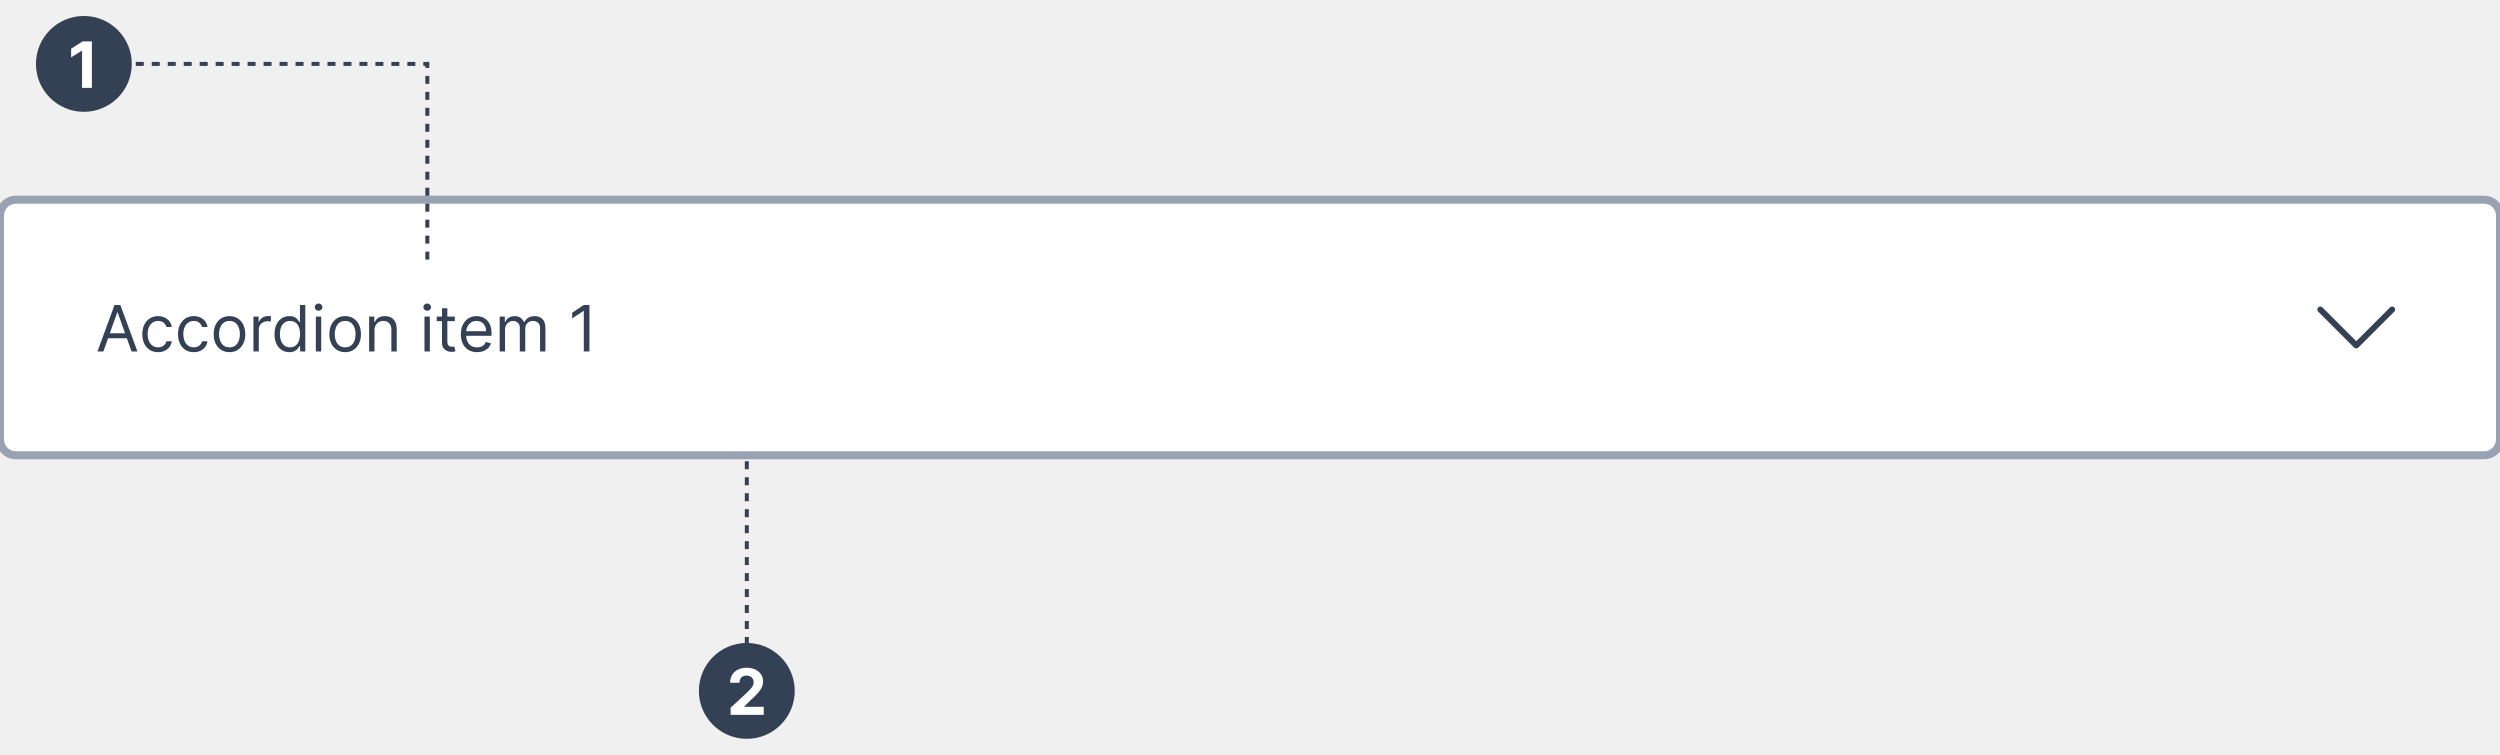
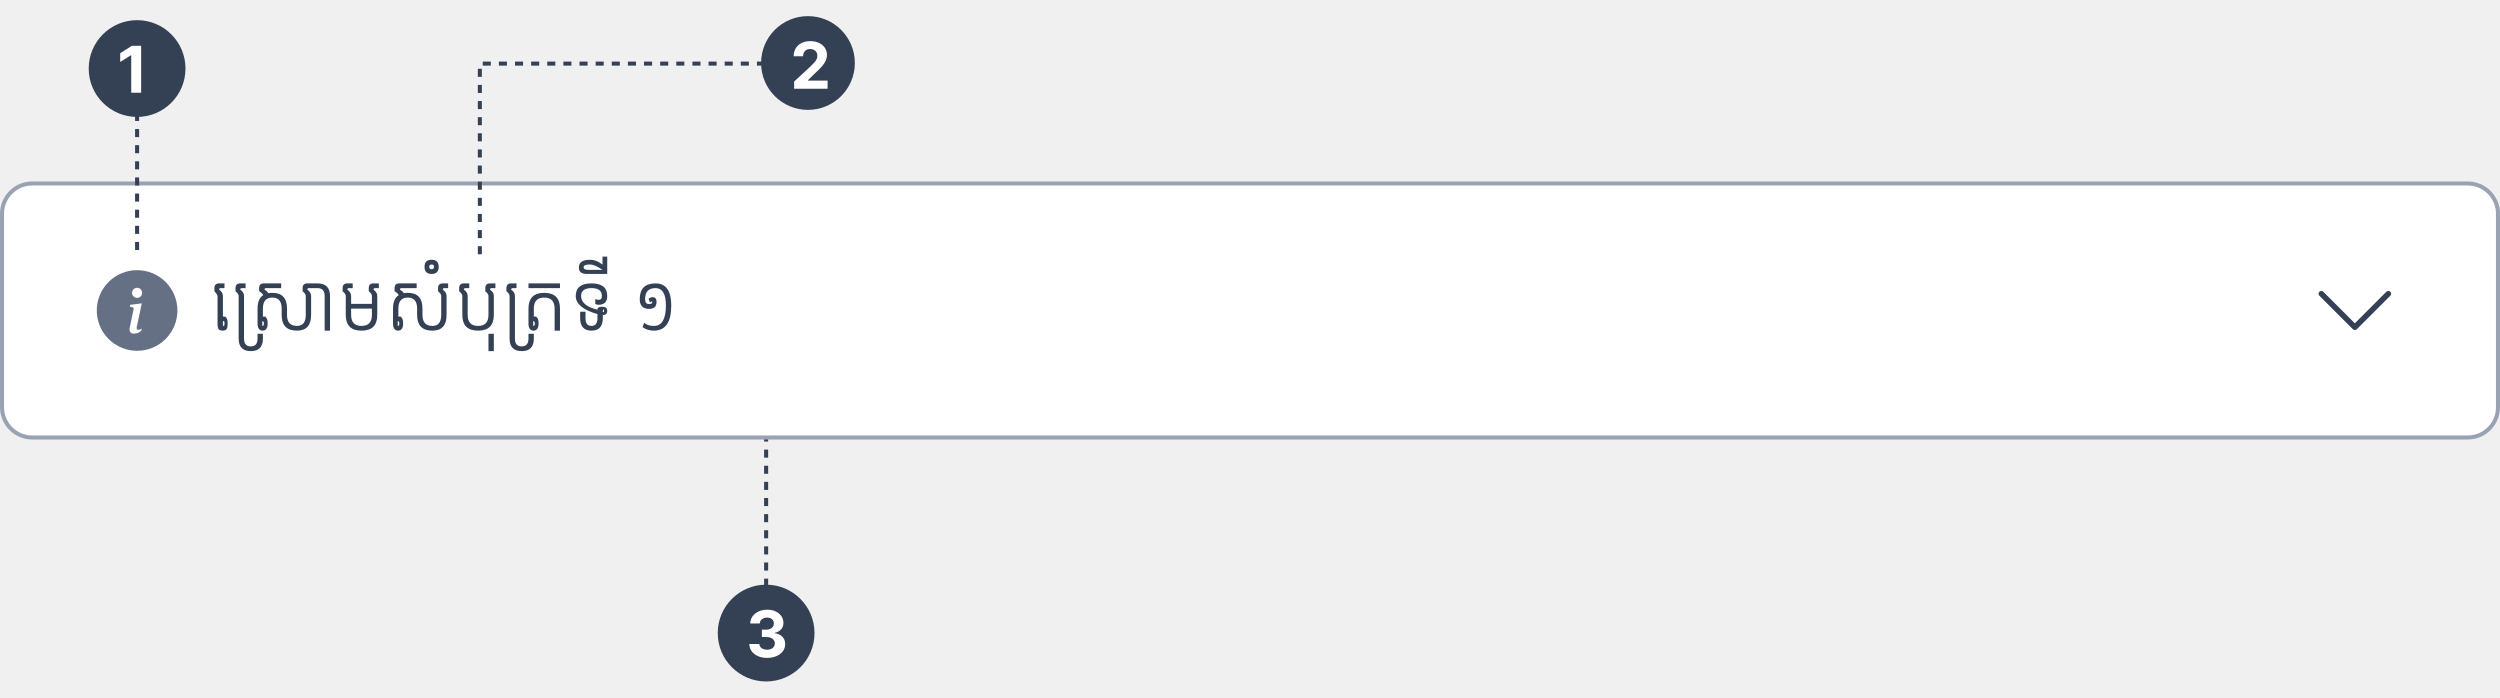
- <svg xmlns="http://www.w3.org/2000/svg" width="626" height="189" viewBox="0 0 626 189" fill="none">
-   <circle cx="187" cy="173" r="12" fill="#344054" />
-   <path d="M182.943 179V177.227L187.085 173.392C187.438 173.051 187.733 172.744 187.972 172.472C188.214 172.199 188.398 171.932 188.523 171.67C188.648 171.405 188.71 171.119 188.71 170.812C188.71 170.472 188.633 170.178 188.477 169.932C188.322 169.682 188.11 169.491 187.841 169.358C187.572 169.222 187.267 169.153 186.926 169.153C186.57 169.153 186.259 169.225 185.994 169.369C185.729 169.513 185.525 169.72 185.381 169.989C185.237 170.258 185.165 170.578 185.165 170.949H182.83C182.83 170.187 183.002 169.527 183.347 168.966C183.691 168.405 184.174 167.972 184.795 167.665C185.417 167.358 186.133 167.205 186.943 167.205C187.777 167.205 188.502 167.352 189.119 167.648C189.741 167.939 190.223 168.345 190.568 168.864C190.913 169.383 191.085 169.977 191.085 170.648C191.085 171.087 190.998 171.521 190.824 171.949C190.653 172.377 190.348 172.852 189.909 173.375C189.47 173.894 188.85 174.517 188.051 175.244L186.352 176.909V176.989H191.239V179H182.943Z" fill="white" />
-   <path d="M187 161.5V114" stroke="#344054" stroke-dasharray="2 2" />
-   <path d="M0 54C0 51.791 1.791 50 4 50H622C624.209 50 626 51.791 626 54V110C626 112.209 624.209 114 622 114H4C1.791 114 0 112.209 0 110V54Z" fill="white" />
-   <path d="M25.886 88H24.409L28.682 76.364H30.136L34.409 88H32.932L29.454 78.204H29.364L25.886 88ZM26.432 83.454H32.386V84.704H26.432V83.454ZM39.585 88.182C38.767 88.182 38.062 87.989 37.472 87.602C36.881 87.216 36.426 86.684 36.108 86.006C35.79 85.328 35.631 84.553 35.631 83.682C35.631 82.796 35.794 82.013 36.119 81.335C36.449 80.653 36.907 80.121 37.494 79.739C38.085 79.352 38.775 79.159 39.562 79.159C40.176 79.159 40.729 79.273 41.222 79.5C41.714 79.727 42.117 80.046 42.432 80.454C42.746 80.864 42.941 81.341 43.017 81.886H41.676C41.574 81.489 41.347 81.136 40.994 80.829C40.646 80.519 40.176 80.364 39.585 80.364C39.062 80.364 38.604 80.5 38.21 80.773C37.82 81.042 37.515 81.422 37.295 81.915C37.08 82.403 36.972 82.977 36.972 83.636C36.972 84.311 37.078 84.898 37.29 85.398C37.506 85.898 37.809 86.286 38.199 86.562C38.593 86.839 39.055 86.977 39.585 86.977C39.934 86.977 40.25 86.917 40.534 86.796C40.818 86.674 41.059 86.5 41.256 86.273C41.453 86.046 41.593 85.773 41.676 85.454H43.017C42.941 85.97 42.754 86.434 42.455 86.847C42.159 87.256 41.767 87.581 41.278 87.824C40.794 88.062 40.229 88.182 39.585 88.182ZM48.523 88.182C47.705 88.182 47 87.989 46.409 87.602C45.818 87.216 45.364 86.684 45.045 86.006C44.727 85.328 44.568 84.553 44.568 83.682C44.568 82.796 44.731 82.013 45.057 81.335C45.386 80.653 45.845 80.121 46.432 79.739C47.023 79.352 47.712 79.159 48.5 79.159C49.114 79.159 49.667 79.273 50.159 79.5C50.651 79.727 51.055 80.046 51.369 80.454C51.684 80.864 51.879 81.341 51.955 81.886H50.614C50.511 81.489 50.284 81.136 49.932 80.829C49.583 80.519 49.114 80.364 48.523 80.364C48 80.364 47.542 80.5 47.148 80.773C46.758 81.042 46.453 81.422 46.233 81.915C46.017 82.403 45.909 82.977 45.909 83.636C45.909 84.311 46.015 84.898 46.227 85.398C46.443 85.898 46.746 86.286 47.136 86.562C47.53 86.839 47.992 86.977 48.523 86.977C48.871 86.977 49.188 86.917 49.472 86.796C49.756 86.674 49.996 86.5 50.193 86.273C50.39 86.046 50.53 85.773 50.614 85.454H51.955C51.879 85.97 51.691 86.434 51.392 86.847C51.097 87.256 50.705 87.581 50.216 87.824C49.731 88.062 49.167 88.182 48.523 88.182ZM57.46 88.182C56.672 88.182 55.981 87.994 55.386 87.619C54.795 87.244 54.333 86.72 54 86.046C53.67 85.371 53.506 84.583 53.506 83.682C53.506 82.773 53.67 81.979 54 81.301C54.333 80.623 54.795 80.097 55.386 79.722C55.981 79.347 56.672 79.159 57.46 79.159C58.248 79.159 58.938 79.347 59.528 79.722C60.123 80.097 60.585 80.623 60.915 81.301C61.248 81.979 61.415 82.773 61.415 83.682C61.415 84.583 61.248 85.371 60.915 86.046C60.585 86.72 60.123 87.244 59.528 87.619C58.938 87.994 58.248 88.182 57.46 88.182ZM57.46 86.977C58.059 86.977 58.551 86.824 58.938 86.517C59.324 86.21 59.61 85.807 59.795 85.307C59.981 84.807 60.074 84.265 60.074 83.682C60.074 83.099 59.981 82.555 59.795 82.051C59.61 81.547 59.324 81.14 58.938 80.829C58.551 80.519 58.059 80.364 57.46 80.364C56.862 80.364 56.369 80.519 55.983 80.829C55.597 81.14 55.311 81.547 55.125 82.051C54.939 82.555 54.847 83.099 54.847 83.682C54.847 84.265 54.939 84.807 55.125 85.307C55.311 85.807 55.597 86.21 55.983 86.517C56.369 86.824 56.862 86.977 57.46 86.977ZM63.462 88V79.273H64.757V80.591H64.848C65.007 80.159 65.295 79.809 65.712 79.54C66.128 79.271 66.598 79.136 67.121 79.136C67.219 79.136 67.342 79.138 67.49 79.142C67.638 79.146 67.749 79.151 67.825 79.159V80.523C67.78 80.511 67.676 80.494 67.513 80.472C67.354 80.445 67.185 80.432 67.007 80.432C66.583 80.432 66.204 80.521 65.871 80.699C65.541 80.873 65.28 81.115 65.087 81.426C64.897 81.733 64.803 82.083 64.803 82.477V88H63.462ZM72.445 88.182C71.717 88.182 71.075 87.998 70.519 87.631C69.962 87.26 69.526 86.737 69.212 86.062C68.897 85.385 68.74 84.583 68.74 83.659C68.74 82.742 68.897 81.947 69.212 81.273C69.526 80.599 69.963 80.078 70.524 79.71C71.085 79.343 71.733 79.159 72.467 79.159C73.035 79.159 73.484 79.254 73.814 79.443C74.147 79.629 74.401 79.841 74.575 80.079C74.753 80.314 74.892 80.508 74.99 80.659H75.104V76.364H76.445V88H75.149V86.659H74.99C74.892 86.818 74.751 87.019 74.57 87.261C74.388 87.5 74.128 87.714 73.791 87.903C73.454 88.089 73.005 88.182 72.445 88.182ZM72.626 86.977C73.164 86.977 73.619 86.837 73.99 86.557C74.361 86.273 74.644 85.881 74.837 85.381C75.03 84.877 75.126 84.296 75.126 83.636C75.126 82.985 75.032 82.415 74.842 81.926C74.653 81.434 74.373 81.051 74.001 80.778C73.63 80.502 73.172 80.364 72.626 80.364C72.058 80.364 71.585 80.51 71.206 80.801C70.831 81.089 70.549 81.481 70.359 81.977C70.174 82.47 70.081 83.023 70.081 83.636C70.081 84.258 70.176 84.822 70.365 85.329C70.558 85.833 70.842 86.235 71.217 86.534C71.596 86.829 72.066 86.977 72.626 86.977ZM79.087 88V79.273H80.428V88H79.087ZM79.769 77.818C79.507 77.818 79.282 77.729 79.092 77.551C78.907 77.373 78.814 77.159 78.814 76.909C78.814 76.659 78.907 76.445 79.092 76.267C79.282 76.089 79.507 76 79.769 76C80.03 76 80.253 76.089 80.439 76.267C80.628 76.445 80.723 76.659 80.723 76.909C80.723 77.159 80.628 77.373 80.439 77.551C80.253 77.729 80.03 77.818 79.769 77.818ZM86.429 88.182C85.641 88.182 84.95 87.994 84.355 87.619C83.764 87.244 83.302 86.72 82.969 86.046C82.639 85.371 82.474 84.583 82.474 83.682C82.474 82.773 82.639 81.979 82.969 81.301C83.302 80.623 83.764 80.097 84.355 79.722C84.95 79.347 85.641 79.159 86.429 79.159C87.217 79.159 87.906 79.347 88.497 79.722C89.092 80.097 89.554 80.623 89.883 81.301C90.217 81.979 90.383 82.773 90.383 83.682C90.383 84.583 90.217 85.371 89.883 86.046C89.554 86.72 89.092 87.244 88.497 87.619C87.906 87.994 87.217 88.182 86.429 88.182ZM86.429 86.977C87.028 86.977 87.52 86.824 87.906 86.517C88.293 86.21 88.579 85.807 88.764 85.307C88.95 84.807 89.043 84.265 89.043 83.682C89.043 83.099 88.95 82.555 88.764 82.051C88.579 81.547 88.293 81.14 87.906 80.829C87.52 80.519 87.028 80.364 86.429 80.364C85.831 80.364 85.338 80.519 84.952 80.829C84.565 81.14 84.279 81.547 84.094 82.051C83.908 82.555 83.815 83.099 83.815 83.682C83.815 84.265 83.908 84.807 84.094 85.307C84.279 85.807 84.565 86.21 84.952 86.517C85.338 86.824 85.831 86.977 86.429 86.977ZM93.771 82.75V88H92.43V79.273H93.726V80.636H93.84C94.044 80.193 94.355 79.837 94.771 79.568C95.188 79.296 95.726 79.159 96.385 79.159C96.976 79.159 97.493 79.28 97.936 79.523C98.379 79.761 98.724 80.125 98.97 80.614C99.216 81.099 99.34 81.712 99.34 82.454V88H97.999V82.546C97.999 81.86 97.82 81.326 97.465 80.943C97.108 80.557 96.62 80.364 95.999 80.364C95.57 80.364 95.188 80.456 94.851 80.642C94.517 80.828 94.254 81.099 94.061 81.454C93.868 81.811 93.771 82.242 93.771 82.75ZM106.29 88V79.273H107.631V88H106.29ZM106.972 77.818C106.71 77.818 106.485 77.729 106.295 77.551C106.11 77.373 106.017 77.159 106.017 76.909C106.017 76.659 106.11 76.445 106.295 76.267C106.485 76.089 106.71 76 106.972 76C107.233 76 107.456 76.089 107.642 76.267C107.831 76.445 107.926 76.659 107.926 76.909C107.926 77.159 107.831 77.373 107.642 77.551C107.456 77.729 107.233 77.818 106.972 77.818ZM113.882 79.273V80.409H109.359V79.273H113.882ZM110.678 77.182H112.018V85.5C112.018 85.879 112.073 86.163 112.183 86.352C112.297 86.538 112.441 86.663 112.615 86.727C112.793 86.788 112.981 86.818 113.178 86.818C113.325 86.818 113.446 86.811 113.541 86.796C113.636 86.776 113.712 86.761 113.768 86.75L114.041 87.954C113.95 87.989 113.823 88.023 113.661 88.057C113.498 88.095 113.291 88.114 113.041 88.114C112.662 88.114 112.291 88.032 111.928 87.869C111.568 87.706 111.268 87.458 111.03 87.125C110.795 86.792 110.678 86.371 110.678 85.864V77.182ZM119.464 88.182C118.624 88.182 117.898 87.996 117.288 87.625C116.682 87.25 116.214 86.727 115.885 86.057C115.559 85.383 115.396 84.599 115.396 83.704C115.396 82.811 115.559 82.023 115.885 81.341C116.214 80.655 116.673 80.121 117.26 79.739C117.851 79.352 118.54 79.159 119.328 79.159C119.783 79.159 120.232 79.235 120.675 79.386C121.118 79.538 121.521 79.784 121.885 80.125C122.249 80.462 122.538 80.909 122.754 81.466C122.97 82.023 123.078 82.708 123.078 83.523V84.091H116.351V82.932H121.714C121.714 82.439 121.616 82 121.419 81.614C121.226 81.227 120.949 80.922 120.589 80.699C120.233 80.475 119.813 80.364 119.328 80.364C118.794 80.364 118.332 80.496 117.942 80.761C117.555 81.023 117.258 81.364 117.05 81.784C116.841 82.204 116.737 82.655 116.737 83.136V83.909C116.737 84.568 116.851 85.127 117.078 85.585C117.309 86.04 117.629 86.386 118.038 86.625C118.447 86.86 118.923 86.977 119.464 86.977C119.817 86.977 120.135 86.928 120.419 86.829C120.707 86.727 120.955 86.576 121.163 86.375C121.372 86.171 121.533 85.917 121.646 85.614L122.942 85.977C122.805 86.417 122.576 86.803 122.254 87.136C121.932 87.466 121.535 87.724 121.061 87.909C120.588 88.091 120.055 88.182 119.464 88.182ZM125.118 88V79.273H126.413V80.636H126.527C126.709 80.171 127.002 79.809 127.408 79.551C127.813 79.29 128.3 79.159 128.868 79.159C129.444 79.159 129.923 79.29 130.305 79.551C130.692 79.809 130.993 80.171 131.209 80.636H131.3C131.523 80.186 131.858 79.828 132.305 79.562C132.752 79.294 133.288 79.159 133.913 79.159C134.694 79.159 135.332 79.403 135.828 79.892C136.324 80.377 136.572 81.133 136.572 82.159V88H135.232V82.159C135.232 81.515 135.055 81.055 134.703 80.778C134.351 80.502 133.936 80.364 133.459 80.364C132.845 80.364 132.37 80.549 132.033 80.921C131.696 81.288 131.527 81.754 131.527 82.318V88H130.163V82.023C130.163 81.526 130.002 81.127 129.68 80.824C129.358 80.517 128.944 80.364 128.436 80.364C128.088 80.364 127.762 80.456 127.459 80.642C127.16 80.828 126.917 81.085 126.732 81.415C126.55 81.74 126.459 82.117 126.459 82.546V88H125.118ZM147.592 76.364V88H146.183V77.841H146.115L143.274 79.727V78.296L146.183 76.364H147.592Z" fill="#344054" />
-   <path fill-rule="evenodd" clip-rule="evenodd" d="M580.469 76.969C580.539 76.899 580.621 76.844 580.713 76.806C580.804 76.768 580.901 76.749 581 76.749C581.099 76.749 581.196 76.768 581.287 76.806C581.379 76.844 581.461 76.899 581.531 76.969L590 85.439L598.469 76.969C598.539 76.899 598.622 76.844 598.713 76.806C598.804 76.768 598.901 76.749 599 76.749C599.099 76.749 599.196 76.768 599.287 76.806C599.378 76.844 599.461 76.899 599.531 76.969C599.601 77.039 599.656 77.121 599.694 77.213C599.732 77.304 599.751 77.401 599.751 77.5C599.751 77.599 599.732 77.696 599.694 77.787C599.656 77.878 599.601 77.961 599.531 78.031L590.531 87.031C590.461 87.101 590.379 87.156 590.287 87.194C590.196 87.232 590.099 87.251 590 87.251C589.901 87.251 589.804 87.232 589.713 87.194C589.621 87.156 589.539 87.101 589.469 87.031L580.469 78.031C580.399 77.961 580.344 77.879 580.306 77.787C580.268 77.696 580.249 77.599 580.249 77.5C580.249 77.401 580.268 77.304 580.306 77.213C580.344 77.121 580.399 77.039 580.469 76.969Z" fill="#344054" />
-   <path d="M4 51H622V49H4V51ZM625 54V110H627V54H625ZM622 113H4V115H622V113ZM1 110V54H-1V110H1ZM4 113C2.343 113 1 111.657 1 110H-1C-1 112.761 1.239 115 4 115V113ZM625 110C625 111.657 623.657 113 622 113V115C624.761 115 627 112.761 627 110H625ZM622 51C623.657 51 625 52.343 625 54H627C627 51.239 624.761 49 622 49V51ZM4 49C1.239 49 -1 51.239 -1 54H1C1 52.343 2.343 51 4 51V49Z" fill="#98A2B3" />
-   <circle cx="21" cy="16" r="12" fill="#344054" />
-   <path d="M23.006 10.364V22H20.546V12.699H20.477L17.812 14.369V12.188L20.693 10.364H23.006Z" fill="white" />
-   <path d="M34 16H107V66" stroke="#344054" stroke-dasharray="2 2" />
+ <svg xmlns="http://www.w3.org/2000/svg" width="620" height="173" viewBox="0 0 620 173" fill="none">
+   <circle cx="190" cy="157" r="12" fill="#344054" />
+   <path d="M190.244 163.159C189.396 163.159 188.64 163.014 187.977 162.722C187.318 162.426 186.797 162.021 186.415 161.506C186.036 160.987 185.841 160.389 185.83 159.71H188.307C188.322 159.995 188.415 160.245 188.585 160.46C188.759 160.673 188.991 160.837 189.278 160.955C189.566 161.072 189.89 161.131 190.25 161.131C190.625 161.131 190.956 161.065 191.244 160.932C191.532 160.799 191.758 160.616 191.92 160.381C192.083 160.146 192.165 159.875 192.165 159.568C192.165 159.258 192.078 158.983 191.903 158.745C191.733 158.502 191.487 158.313 191.165 158.176C190.847 158.04 190.468 157.972 190.028 157.972H188.943V156.165H190.028C190.4 156.165 190.727 156.101 191.011 155.972C191.299 155.843 191.523 155.665 191.682 155.438C191.841 155.207 191.92 154.938 191.92 154.631C191.92 154.339 191.85 154.084 191.71 153.864C191.574 153.64 191.381 153.466 191.131 153.341C190.884 153.216 190.597 153.154 190.267 153.154C189.934 153.154 189.629 153.214 189.352 153.335C189.076 153.453 188.854 153.621 188.688 153.841C188.521 154.061 188.432 154.318 188.42 154.614H186.062C186.074 153.943 186.265 153.353 186.636 152.841C187.008 152.33 187.508 151.93 188.136 151.642C188.769 151.351 189.483 151.205 190.278 151.205C191.081 151.205 191.784 151.351 192.386 151.642C192.989 151.934 193.456 152.328 193.79 152.824C194.127 153.317 194.294 153.87 194.29 154.483C194.294 155.135 194.091 155.678 193.682 156.114C193.277 156.549 192.748 156.826 192.097 156.943V157.034C192.953 157.144 193.604 157.442 194.051 157.926C194.502 158.407 194.725 159.01 194.722 159.733C194.725 160.396 194.534 160.985 194.148 161.5C193.765 162.015 193.237 162.421 192.562 162.716C191.888 163.012 191.116 163.159 190.244 163.159Z" fill="white" />
+   <path d="M190 145.5V98" stroke="#344054" stroke-dasharray="2 2" />
+   <rect x="0.5" y="45.5" width="619" height="63" rx="7.5" fill="white" />
+   <path d="M55.477 80.828C55.534 80.828 55.581 80.805 55.617 80.758C55.654 80.706 55.672 80.534 55.672 80.242C55.672 79.951 55.654 79.781 55.617 79.735C55.581 79.683 55.534 79.656 55.477 79.656H55.281V80.828H55.477ZM55.281 78.5C55.344 78.49 55.409 78.485 55.477 78.485C55.779 78.485 56.016 78.612 56.188 78.867C56.365 79.117 56.453 79.576 56.453 80.242C56.453 80.909 56.365 81.37 56.188 81.625C56.016 81.875 55.688 82 55.203 82C54.719 82 54.388 81.875 54.211 81.625C54.039 81.37 53.953 80.909 53.953 80.242V73.406C53.849 73.042 53.589 72.651 53.172 72.235V71.453C53.172 70.672 53.562 70.281 54.344 70.281H55.672V71.453H54.734C54.474 71.453 54.344 71.584 54.344 71.844C54.969 72.261 55.281 72.781 55.281 73.406V78.5ZM60.516 73.406V83.953C60.516 85.255 61.075 85.906 62.195 85.906C63.315 85.906 63.875 85.255 63.875 83.953V82.781H65.203V83.953C65.203 86.037 64.201 87.078 62.195 87.078C60.19 87.078 59.188 86.037 59.188 83.953V73.406C59.188 73.042 58.927 72.651 58.406 72.235V71.453C58.406 70.672 58.797 70.281 59.578 70.281H60.906V71.453H59.969C59.708 71.453 59.578 71.584 59.578 71.844C60.203 72.261 60.516 72.781 60.516 73.406ZM65.047 79.656V80.828C65.156 80.828 65.247 80.8 65.32 80.742C65.398 80.68 65.438 80.513 65.438 80.242C65.438 79.972 65.398 79.808 65.32 79.75C65.247 79.688 65.156 79.656 65.047 79.656ZM77.156 73.406V78.094C77.156 80.698 75.984 82 73.641 82C71.115 82 69.852 80.698 69.852 78.094V76.531C69.852 74.709 69.078 73.797 67.531 73.797C65.979 73.797 65.203 74.709 65.203 76.531V78.563C65.323 78.511 65.461 78.485 65.617 78.485C65.773 78.485 65.938 78.625 66.109 78.906C66.287 79.183 66.375 79.628 66.375 80.242C66.375 80.857 66.26 81.305 66.031 81.586C65.807 81.862 65.505 82 65.125 82C64.745 82 64.443 81.86 64.219 81.578C64.042 81.365 63.932 81.05 63.891 80.633H63.875V76.531C63.875 74.906 64.349 73.789 65.297 73.18C65.062 72.789 64.719 72.474 64.266 72.235V71.453C64.266 70.672 64.656 70.281 65.438 70.281H69.734V71.453H65.984C65.724 71.453 65.594 71.584 65.594 71.844C66 72.063 66.32 72.349 66.555 72.703C66.857 72.651 67.182 72.625 67.531 72.625C69.963 72.625 71.18 73.927 71.18 76.531V78.094C71.18 79.917 72 80.828 73.641 80.828C75.099 80.828 75.828 79.917 75.828 78.094V73.406C75.828 73.042 75.568 72.651 75.047 72.235V71.453C75.047 70.672 75.438 70.281 76.219 70.281H77.547V71.453H76.609C76.349 71.453 76.219 71.584 76.219 71.844C76.844 72.261 77.156 72.781 77.156 73.406ZM77.156 70.281H78.719C80.802 70.281 81.844 71.323 81.844 73.406V82H80.516V73.406C80.516 72.104 79.917 71.453 78.719 71.453H77.156V70.281ZM87.078 76.531V78.094C87.078 79.917 87.938 80.828 89.656 80.828C91.375 80.828 92.234 79.917 92.234 78.094V76.531H87.078ZM87.078 75.36H92.234V73.406C92.234 73.042 91.974 72.651 91.453 72.235V71.453C91.453 70.672 91.844 70.281 92.625 70.281H93.953V71.453H93.016C92.755 71.453 92.625 71.584 92.625 71.844C93.25 72.261 93.562 72.781 93.562 73.406V78.094C93.562 80.698 92.26 82 89.656 82C87.052 82 85.75 80.698 85.75 78.094V73.406C85.75 73.042 85.49 72.651 84.969 72.235V71.453C84.969 70.672 85.359 70.281 86.141 70.281H87.469V71.453H86.531C86.271 71.453 86.141 71.584 86.141 71.844C86.766 72.261 87.078 72.781 87.078 73.406V75.36ZM98.641 79.656V80.828C98.75 80.828 98.841 80.8 98.914 80.742C98.992 80.68 99.031 80.513 99.031 80.242C99.031 79.972 98.992 79.808 98.914 79.75C98.841 79.688 98.75 79.656 98.641 79.656ZM110.75 73.406V78.094C110.75 80.698 109.578 82 107.234 82C104.708 82 103.445 80.698 103.445 78.094V76.531C103.445 74.709 102.672 73.797 101.125 73.797C99.573 73.797 98.797 74.709 98.797 76.531V78.563C98.917 78.511 99.055 78.485 99.211 78.485C99.367 78.485 99.531 78.625 99.703 78.906C99.88 79.183 99.969 79.628 99.969 80.242C99.969 80.857 99.854 81.305 99.625 81.586C99.401 81.862 99.099 82 98.719 82C98.338 82 98.037 81.86 97.812 81.578C97.635 81.365 97.526 81.05 97.484 80.633H97.469V76.531C97.469 74.906 97.943 73.789 98.891 73.18C98.656 72.789 98.312 72.474 97.859 72.235V71.453C97.859 70.672 98.25 70.281 99.031 70.281H103.328V71.453H99.578C99.318 71.453 99.188 71.584 99.188 71.844C99.594 72.063 99.914 72.349 100.148 72.703C100.451 72.651 100.776 72.625 101.125 72.625C103.557 72.625 104.773 73.927 104.773 76.531V78.094C104.773 79.917 105.594 80.828 107.234 80.828C108.693 80.828 109.422 79.917 109.422 78.094V73.406C109.422 73.042 109.161 72.651 108.641 72.235V71.453C108.641 70.672 109.031 70.281 109.812 70.281H111.141V71.453H110.203C109.943 71.453 109.812 71.584 109.812 71.844C110.438 72.261 110.75 72.781 110.75 73.406ZM106.453 66.18C106.453 66.373 106.503 66.519 106.602 66.617C106.701 66.716 106.846 66.766 107.039 66.766C107.237 66.766 107.385 66.716 107.484 66.617C107.578 66.519 107.625 66.373 107.625 66.18C107.625 65.982 107.578 65.836 107.484 65.742C107.385 65.644 107.237 65.594 107.039 65.594C106.846 65.594 106.701 65.644 106.602 65.742C106.503 65.836 106.453 65.982 106.453 66.18ZM108.797 66.18C108.797 66.769 108.651 67.209 108.359 67.5C108.068 67.792 107.628 67.938 107.039 67.938C106.451 67.938 106.01 67.792 105.719 67.5C105.427 67.209 105.281 66.769 105.281 66.18C105.281 65.591 105.427 65.151 105.719 64.86C106.01 64.568 106.451 64.422 107.039 64.422C107.628 64.422 108.068 64.568 108.359 64.86C108.651 65.151 108.797 65.591 108.797 66.18ZM121.141 73.406C121.141 73.042 120.88 72.651 120.359 72.235V71.453C120.359 70.672 120.75 70.281 121.531 70.281H122.859V71.453H121.922C121.661 71.453 121.531 71.584 121.531 71.844C122.156 72.261 122.469 72.781 122.469 73.406V78.094C122.469 80.698 121.167 82 118.562 82C115.958 82 114.656 80.698 114.656 78.094V73.406C114.656 73.042 114.396 72.651 113.875 72.235V71.453C113.875 70.672 114.266 70.281 115.047 70.281H116.375V71.453H115.438C115.177 71.453 115.047 71.584 115.047 71.844C115.672 72.261 115.984 72.781 115.984 73.406V78.094C115.984 79.917 116.844 80.828 118.562 80.828C120.281 80.828 121.141 79.917 121.141 78.094V73.406ZM122.469 82.781V87.078H121.141V82.781H122.469ZM127.703 73.406V83.953C127.703 85.255 128.263 85.906 129.383 85.906C130.503 85.906 131.062 85.255 131.062 83.953V82.781H132.391V83.953C132.391 86.037 131.388 87.078 129.383 87.078C127.378 87.078 126.375 86.037 126.375 83.953V73.406C126.375 73.042 126.115 72.651 125.594 72.235V71.453C125.594 70.672 125.984 70.281 126.766 70.281H128.094V71.453H127.156C126.896 71.453 126.766 71.584 126.766 71.844C127.391 72.261 127.703 72.781 127.703 73.406ZM132.234 79.656V80.828C132.344 80.828 132.435 80.8 132.508 80.742C132.586 80.68 132.625 80.513 132.625 80.242C132.625 79.972 132.586 79.808 132.508 79.75C132.435 79.688 132.344 79.656 132.234 79.656ZM138.875 70.281V71.453H131.062V70.281H138.875ZM131.062 76.531C131.062 73.927 132.365 72.625 134.969 72.625C137.573 72.625 138.875 73.927 138.875 76.531V82H137.547V76.531C137.547 74.709 136.688 73.797 134.969 73.797C133.25 73.797 132.391 74.709 132.391 76.531V78.563C132.51 78.511 132.648 78.485 132.805 78.485C132.961 78.485 133.125 78.625 133.297 78.906C133.474 79.183 133.562 79.628 133.562 80.242C133.562 80.857 133.448 81.305 133.219 81.586C132.995 81.862 132.693 82 132.312 82C131.932 82 131.63 81.86 131.406 81.578C131.229 81.365 131.12 81.05 131.078 80.633H131.062V76.531ZM149.5 77.383C149.536 77.394 149.573 77.399 149.609 77.399C149.745 77.399 149.812 77.292 149.812 77.078C149.812 76.87 149.76 76.766 149.656 76.766C149.552 76.766 149.5 76.867 149.5 77.071V77.383ZM149.5 78.086V78.875C149.5 80.959 148.562 82 146.688 82C144.812 82 143.875 80.959 143.875 78.875V77.313H145.203V78.875C145.203 80.177 145.698 80.828 146.688 80.828C147.677 80.828 148.172 80.177 148.172 78.875V77.899C144.578 76.862 142.781 75.365 142.781 73.406C142.781 71.323 144.083 70.281 146.688 70.281C149.292 70.281 150.594 71.323 150.594 73.406C150.594 74.86 149.87 75.586 148.422 75.586C148.094 75.586 147.828 75.511 147.625 75.36V74.188C147.995 74.297 148.297 74.352 148.531 74.352C149.021 74.352 149.266 74.037 149.266 73.406C149.266 72.104 148.406 71.453 146.688 71.453C144.969 71.453 144.109 72.104 144.109 73.406C144.109 75.016 145.464 76.149 148.172 76.805C148.172 76.31 148.536 76.063 149.266 76.063C150.151 76.063 150.594 76.388 150.594 77.039C150.594 77.43 150.505 77.706 150.328 77.867C150.151 78.029 149.961 78.11 149.758 78.11C149.674 78.11 149.589 78.102 149.5 78.086ZM145.906 66.922H149.422C148.125 66.037 147.083 65.594 146.297 65.594C145.255 65.594 144.734 65.815 144.734 66.258C144.734 66.701 145.125 66.922 145.906 66.922ZM149.422 65.633V63.641H150.594V67.938H145.516C144.214 67.938 143.562 67.417 143.562 66.375C143.562 65.073 144.474 64.422 146.297 64.422C147.339 64.422 148.315 64.774 149.227 65.477C149.294 65.529 149.359 65.581 149.422 65.633ZM162.172 80.828C164.151 80.828 165.141 79.136 165.141 75.75C165.141 72.886 164.281 71.453 162.562 71.453C160.844 71.453 159.984 72.365 159.984 74.188C159.984 74.505 160.044 74.787 160.164 75.031C160.289 75.271 160.549 75.391 160.945 75.391C161.32 75.391 161.557 75.336 161.656 75.227C161.734 75.138 161.773 75.052 161.773 74.969C161.773 74.943 161.771 74.919 161.766 74.899C161.74 74.789 161.698 74.735 161.641 74.735C161.583 74.735 161.43 74.821 161.18 74.992L160.836 74.094C161.201 73.828 161.529 73.696 161.82 73.696C162.138 73.696 162.385 73.789 162.562 73.977C162.74 74.164 162.828 74.492 162.828 74.961C162.828 75.222 162.76 75.5 162.625 75.797C162.495 76.094 162.276 76.305 161.969 76.43C161.661 76.55 161.341 76.61 161.008 76.61C160.617 76.61 160.253 76.552 159.914 76.438C159.581 76.323 159.286 76.089 159.031 75.735C158.781 75.375 158.656 74.86 158.656 74.188C158.656 71.584 159.958 70.281 162.562 70.281C165.167 70.281 166.469 72.104 166.469 75.75C166.469 79.917 165.036 82 162.172 82C161.104 82 160.167 81.714 159.359 81.141L159.75 80.047C160.323 80.568 161.13 80.828 162.172 80.828Z" fill="#344054" />
+   <path fill-rule="evenodd" clip-rule="evenodd" d="M575.203 72.357C575.268 72.292 575.344 72.241 575.428 72.206C575.512 72.171 575.602 72.153 575.693 72.153C575.785 72.153 575.875 72.171 575.959 72.206C576.043 72.241 576.119 72.292 576.184 72.357L584 80.175L591.817 72.357C591.881 72.292 591.958 72.241 592.042 72.206C592.126 72.172 592.216 72.154 592.307 72.154C592.398 72.154 592.488 72.172 592.572 72.206C592.656 72.241 592.733 72.292 592.797 72.357C592.861 72.421 592.912 72.498 592.947 72.582C592.982 72.666 593 72.756 593 72.847C593 72.938 592.982 73.028 592.947 73.112C592.912 73.196 592.861 73.272 592.797 73.337L584.49 81.644C584.426 81.708 584.35 81.759 584.265 81.794C584.181 81.829 584.091 81.847 584 81.847C583.909 81.847 583.819 81.829 583.735 81.794C583.651 81.759 583.574 81.708 583.51 81.644L575.203 73.337C575.139 73.273 575.088 73.196 575.053 73.112C575.018 73.028 575 72.938 575 72.847C575 72.756 575.018 72.666 575.053 72.582C575.088 72.497 575.139 72.421 575.203 72.357Z" fill="#344054" />
+   <path d="M34 87C36.652 87 39.196 85.947 41.071 84.071C42.946 82.196 44 79.652 44 77C44 74.348 42.946 71.805 41.071 69.929C39.196 68.054 36.652 67 34 67C31.348 67 28.804 68.054 26.929 69.929C25.054 71.805 24 74.348 24 77C24 79.652 25.054 82.196 26.929 84.071C28.804 85.947 31.348 87 34 87ZM35.163 75.235L33.913 81.117C33.825 81.541 33.949 81.783 34.292 81.783C34.535 81.783 34.901 81.695 35.15 81.475L35.04 81.995C34.681 82.428 33.89 82.743 33.209 82.743C32.33 82.743 31.956 82.215 32.199 81.094L33.121 76.759C33.201 76.393 33.129 76.26 32.763 76.171L32.199 76.07L32.301 75.594L35.163 75.235ZM34 73.875C33.669 73.875 33.35 73.743 33.116 73.509C32.882 73.275 32.75 72.957 32.75 72.625C32.75 72.294 32.882 71.976 33.116 71.741C33.35 71.507 33.669 71.375 34 71.375C34.331 71.375 34.65 71.507 34.884 71.741C35.118 71.976 35.25 72.294 35.25 72.625C35.25 72.957 35.118 73.275 34.884 73.509C34.65 73.743 34.331 73.875 34 73.875Z" fill="#667085" />
+   <rect x="0.5" y="45.5" width="619" height="63" rx="7.5" stroke="#98A2B3" />
+   <circle cx="11.625" cy="11.625" r="11.625" transform="matrix(-1 0 0 1 212 4)" fill="#344054" />
+   <path d="M196.943 22V20.227L201.085 16.392C201.438 16.051 201.733 15.744 201.972 15.472C202.214 15.199 202.398 14.932 202.523 14.671C202.648 14.405 202.71 14.119 202.71 13.812C202.71 13.472 202.633 13.178 202.477 12.932C202.322 12.682 202.11 12.491 201.841 12.358C201.572 12.222 201.267 12.153 200.926 12.153C200.57 12.153 200.259 12.225 199.994 12.369C199.729 12.513 199.525 12.72 199.381 12.989C199.237 13.258 199.165 13.578 199.165 13.949H196.83C196.83 13.188 197.002 12.527 197.347 11.966C197.691 11.405 198.174 10.972 198.795 10.665C199.417 10.358 200.133 10.204 200.943 10.204C201.777 10.204 202.502 10.352 203.119 10.648C203.741 10.939 204.223 11.345 204.568 11.864C204.913 12.383 205.085 12.977 205.085 13.648C205.085 14.087 204.998 14.521 204.824 14.949C204.653 15.377 204.348 15.852 203.909 16.375C203.47 16.894 202.85 17.517 202.051 18.244L200.352 19.909V19.989H205.239V22H196.943Z" fill="white" />
+   <path d="M189.719 15.775H119V64.213" stroke="#344054" stroke-dasharray="2 2" />
+   <circle cx="34" cy="17" r="12" fill="#344054" />
+   <path d="M35.006 11.364V23H32.545V13.699H32.477L29.812 15.37V13.188L32.693 11.364H35.006Z" fill="white" />
+   <path d="M34 28L34 64" stroke="#344054" stroke-dasharray="2 2" />
</svg>
